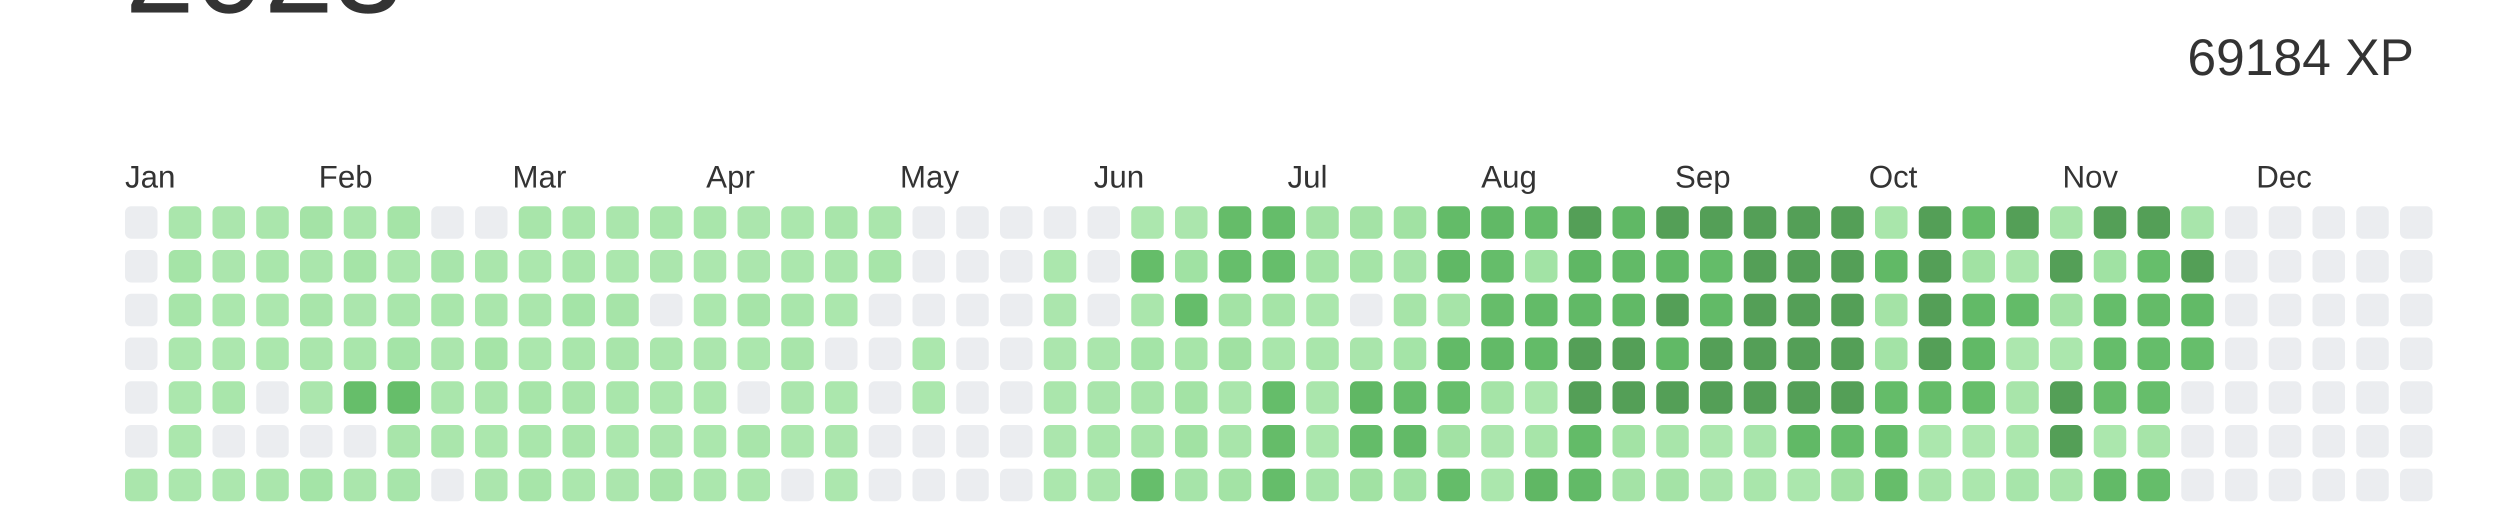
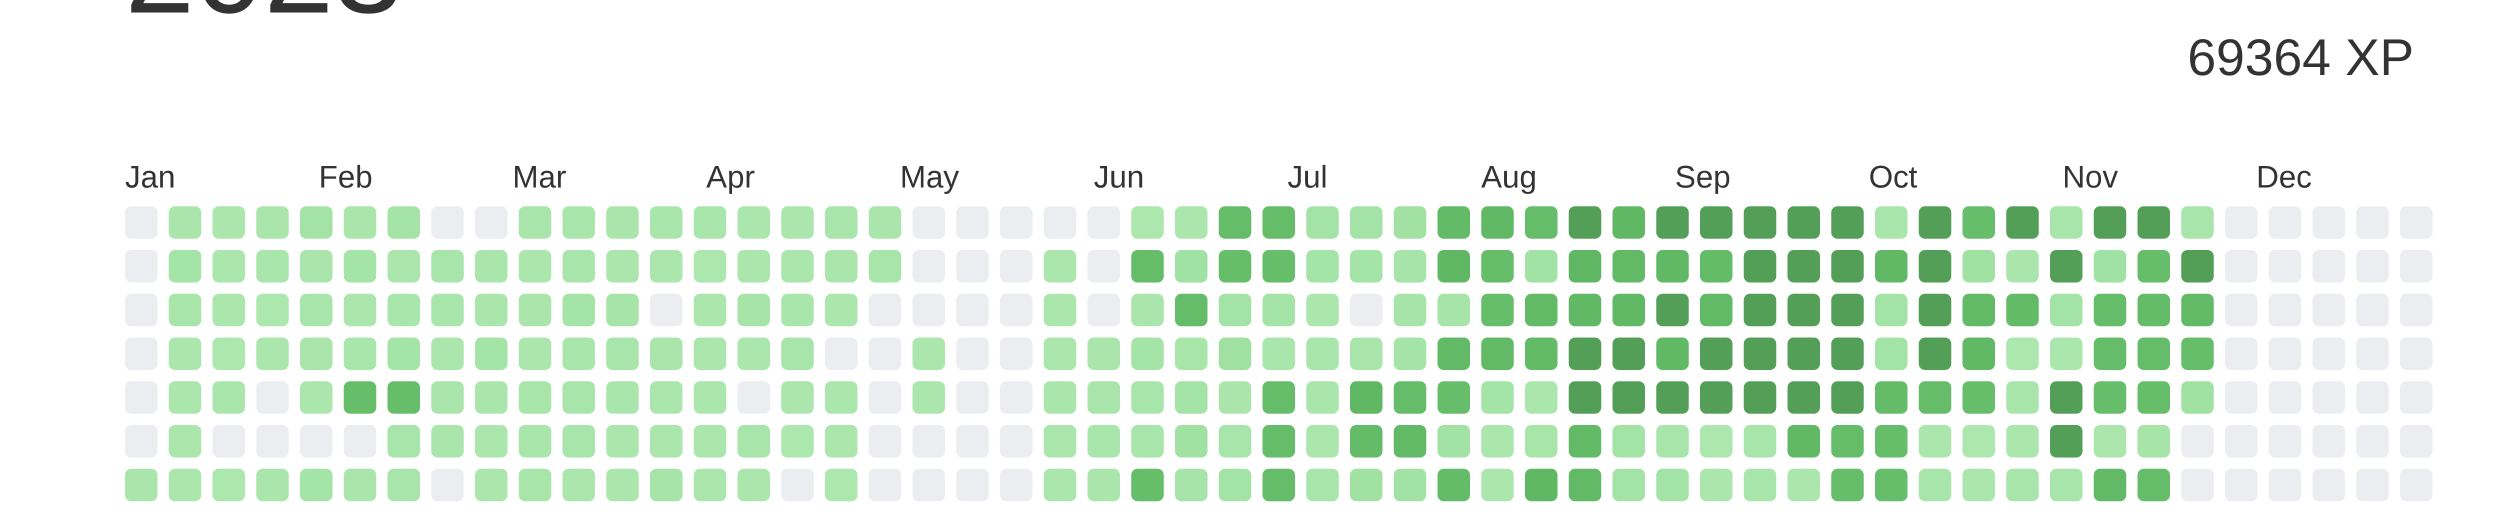
<svg xmlns="http://www.w3.org/2000/svg" baseProfile="full" height="42mm" version="1.1" viewBox="0,0,200,42" width="200mm">
  <defs />
  <rect fill="#ffffff" height="42" width="200" x="0" y="0" />
  <text alignment-baseline="hanging" fill="#333333" style="font-size:10.0px; font-family:Arial;" x="10" y="1">2023</text>
-   <text alignment-baseline="hanging" fill="#333333" style="font-size:4.125px; font-family:Arial;" x="175" y="6">69184 XP</text>
+   <text alignment-baseline="hanging" fill="#333333" style="font-size:4.125px; font-family:Arial;" x="175" y="6">69364 XP</text>
  <text fill="#333333" style="font-size:2.5px; font-family:Arial" x="10.0" y="15">Jan</text>
  <text fill="#333333" style="font-size:2.5px; font-family:Arial" x="25.5" y="15">Feb</text>
  <text fill="#333333" style="font-size:2.5px; font-family:Arial" x="41.0" y="15">Mar</text>
  <text fill="#333333" style="font-size:2.5px; font-family:Arial" x="56.5" y="15">Apr</text>
  <text fill="#333333" style="font-size:2.5px; font-family:Arial" x="72.0" y="15">May</text>
  <text fill="#333333" style="font-size:2.5px; font-family:Arial" x="87.5" y="15">Jun</text>
  <text fill="#333333" style="font-size:2.5px; font-family:Arial" x="103.0" y="15">Jul</text>
  <text fill="#333333" style="font-size:2.5px; font-family:Arial" x="118.5" y="15">Aug</text>
  <text fill="#333333" style="font-size:2.5px; font-family:Arial" x="134.0" y="15">Sep</text>
  <text fill="#333333" style="font-size:2.5px; font-family:Arial" x="149.5" y="15">Oct</text>
  <text fill="#333333" style="font-size:2.5px; font-family:Arial" x="165.0" y="15">Nov</text>
  <text fill="#333333" style="font-size:2.5px; font-family:Arial" x="180.5" y="15">Dec</text>
  <rect fill="#EBEDF0" height="2.6" rx="0.5" ry="0.5" width="2.6" x="10.0" y="16.5" />
  <rect fill="#EBEDF0" height="2.6" rx="0.5" ry="0.5" width="2.6" x="10.0" y="20.0" />
  <rect fill="#EBEDF0" height="2.6" rx="0.5" ry="0.5" width="2.6" x="10.0" y="23.5" />
  <rect fill="#EBEDF0" height="2.6" rx="0.5" ry="0.5" width="2.6" x="10.0" y="27.0" />
  <rect fill="#EBEDF0" height="2.6" rx="0.5" ry="0.5" width="2.6" x="10.0" y="30.5" />
  <rect fill="#EBEDF0" height="2.6" rx="0.5" ry="0.5" width="2.6" x="10.0" y="34.0" />
  <rect fill="#aae6ac" height="2.6" rx="0.5" ry="0.5" width="2.6" x="10.0" y="37.5" />
  <rect fill="#aae6ac" height="2.6" rx="0.5" ry="0.5" width="2.6" x="13.5" y="16.5" />
  <rect fill="#a5e4a7" height="2.6" rx="0.5" ry="0.5" width="2.6" x="13.5" y="20.0" />
  <rect fill="#a7e5a9" height="2.6" rx="0.5" ry="0.5" width="2.6" x="13.5" y="23.5" />
  <rect fill="#abe7ad" height="2.6" rx="0.5" ry="0.5" width="2.6" x="13.5" y="27.0" />
  <rect fill="#abe7ad" height="2.6" rx="0.5" ry="0.5" width="2.6" x="13.5" y="30.5" />
  <rect fill="#abe7ad" height="2.6" rx="0.5" ry="0.5" width="2.6" x="13.5" y="34.0" />
  <rect fill="#abe7ad" height="2.6" rx="0.5" ry="0.5" width="2.6" x="13.5" y="37.5" />
  <rect fill="#abe6ad" height="2.6" rx="0.5" ry="0.5" width="2.6" x="17.0" y="16.5" />
  <rect fill="#abe6ad" height="2.6" rx="0.5" ry="0.5" width="2.6" x="17.0" y="20.0" />
  <rect fill="#abe7ad" height="2.6" rx="0.5" ry="0.5" width="2.6" x="17.0" y="23.5" />
  <rect fill="#ace7ae" height="2.6" rx="0.5" ry="0.5" width="2.6" x="17.0" y="27.0" />
  <rect fill="#a9e6ab" height="2.6" rx="0.5" ry="0.5" width="2.6" x="17.0" y="30.5" />
  <rect fill="#EBEDF0" height="2.6" rx="0.5" ry="0.5" width="2.6" x="17.0" y="34.0" />
  <rect fill="#ace7ae" height="2.6" rx="0.5" ry="0.5" width="2.6" x="17.0" y="37.5" />
  <rect fill="#aae6ac" height="2.6" rx="0.5" ry="0.5" width="2.6" x="20.5" y="16.5" />
  <rect fill="#a9e6ab" height="2.6" rx="0.5" ry="0.5" width="2.6" x="20.5" y="20.0" />
  <rect fill="#ace7ae" height="2.6" rx="0.5" ry="0.5" width="2.6" x="20.5" y="23.5" />
  <rect fill="#abe7ad" height="2.6" rx="0.5" ry="0.5" width="2.6" x="20.5" y="27.0" />
  <rect fill="#EBEDF0" height="2.6" rx="0.5" ry="0.5" width="2.6" x="20.5" y="30.5" />
  <rect fill="#EBEDF0" height="2.6" rx="0.5" ry="0.5" width="2.6" x="20.5" y="34.0" />
  <rect fill="#aae6ac" height="2.6" rx="0.5" ry="0.5" width="2.6" x="20.5" y="37.5" />
  <rect fill="#a4e3a6" height="2.6" rx="0.5" ry="0.5" width="2.6" x="24.0" y="16.5" />
  <rect fill="#aae6ac" height="2.6" rx="0.5" ry="0.5" width="2.6" x="24.0" y="20.0" />
  <rect fill="#a8e5aa" height="2.6" rx="0.5" ry="0.5" width="2.6" x="24.0" y="23.5" />
  <rect fill="#aae6ac" height="2.6" rx="0.5" ry="0.5" width="2.6" x="24.0" y="27.0" />
  <rect fill="#abe6ad" height="2.6" rx="0.5" ry="0.5" width="2.6" x="24.0" y="30.5" />
  <rect fill="#EBEDF0" height="2.6" rx="0.5" ry="0.5" width="2.6" x="24.0" y="34.0" />
  <rect fill="#a4e4a7" height="2.6" rx="0.5" ry="0.5" width="2.6" x="24.0" y="37.5" />
  <rect fill="#aae6ac" height="2.6" rx="0.5" ry="0.5" width="2.6" x="27.5" y="16.5" />
  <rect fill="#a5e4a7" height="2.6" rx="0.5" ry="0.5" width="2.6" x="27.5" y="20.0" />
  <rect fill="#abe6ad" height="2.6" rx="0.5" ry="0.5" width="2.6" x="27.5" y="23.5" />
  <rect fill="#a9e6ab" height="2.6" rx="0.5" ry="0.5" width="2.6" x="27.5" y="27.0" />
  <rect fill="#66be6a" height="2.6" rx="0.5" ry="0.5" width="2.6" x="27.5" y="30.5" />
  <rect fill="#EBEDF0" height="2.6" rx="0.5" ry="0.5" width="2.6" x="27.5" y="34.0" />
  <rect fill="#aae6ac" height="2.6" rx="0.5" ry="0.5" width="2.6" x="27.5" y="37.5" />
  <rect fill="#a5e4a7" height="2.6" rx="0.5" ry="0.5" width="2.6" x="31.0" y="16.5" />
  <rect fill="#abe7ad" height="2.6" rx="0.5" ry="0.5" width="2.6" x="31.0" y="20.0" />
  <rect fill="#a9e6ab" height="2.6" rx="0.5" ry="0.5" width="2.6" x="31.0" y="23.5" />
  <rect fill="#a4e4a7" height="2.6" rx="0.5" ry="0.5" width="2.6" x="31.0" y="27.0" />
  <rect fill="#66be6a" height="2.6" rx="0.5" ry="0.5" width="2.6" x="31.0" y="30.5" />
  <rect fill="#a8e5aa" height="2.6" rx="0.5" ry="0.5" width="2.6" x="31.0" y="34.0" />
  <rect fill="#a7e5aa" height="2.6" rx="0.5" ry="0.5" width="2.6" x="31.0" y="37.5" />
  <rect fill="#EBEDF0" height="2.6" rx="0.5" ry="0.5" width="2.6" x="34.5" y="16.5" />
  <rect fill="#a8e5ab" height="2.6" rx="0.5" ry="0.5" width="2.6" x="34.5" y="20.0" />
  <rect fill="#a9e6ab" height="2.6" rx="0.5" ry="0.5" width="2.6" x="34.5" y="23.5" />
  <rect fill="#abe6ad" height="2.6" rx="0.5" ry="0.5" width="2.6" x="34.5" y="27.0" />
  <rect fill="#aae6ac" height="2.6" rx="0.5" ry="0.5" width="2.6" x="34.5" y="30.5" />
  <rect fill="#aae6ac" height="2.6" rx="0.5" ry="0.5" width="2.6" x="34.5" y="34.0" />
  <rect fill="#EBEDF0" height="2.6" rx="0.5" ry="0.5" width="2.6" x="34.5" y="37.5" />
  <rect fill="#EBEDF0" height="2.6" rx="0.5" ry="0.5" width="2.6" x="38.0" y="16.5" />
  <rect fill="#aae6ac" height="2.6" rx="0.5" ry="0.5" width="2.6" x="38.0" y="20.0" />
  <rect fill="#aae6ac" height="2.6" rx="0.5" ry="0.5" width="2.6" x="38.0" y="23.5" />
  <rect fill="#a5e4a7" height="2.6" rx="0.5" ry="0.5" width="2.6" x="38.0" y="27.0" />
  <rect fill="#aae6ac" height="2.6" rx="0.5" ry="0.5" width="2.6" x="38.0" y="30.5" />
  <rect fill="#abe7ad" height="2.6" rx="0.5" ry="0.5" width="2.6" x="38.0" y="34.0" />
  <rect fill="#abe6ad" height="2.6" rx="0.5" ry="0.5" width="2.6" x="38.0" y="37.5" />
  <rect fill="#a8e5aa" height="2.6" rx="0.5" ry="0.5" width="2.6" x="41.5" y="16.5" />
  <rect fill="#abe7ad" height="2.6" rx="0.5" ry="0.5" width="2.6" x="41.5" y="20.0" />
  <rect fill="#aae6ac" height="2.6" rx="0.5" ry="0.5" width="2.6" x="41.5" y="23.5" />
  <rect fill="#abe7ad" height="2.6" rx="0.5" ry="0.5" width="2.6" x="41.5" y="27.0" />
  <rect fill="#a7e5a9" height="2.6" rx="0.5" ry="0.5" width="2.6" x="41.5" y="30.5" />
  <rect fill="#a9e6ab" height="2.6" rx="0.5" ry="0.5" width="2.6" x="41.5" y="34.0" />
  <rect fill="#a7e5a9" height="2.6" rx="0.5" ry="0.5" width="2.6" x="41.5" y="37.5" />
  <rect fill="#a9e6ab" height="2.6" rx="0.5" ry="0.5" width="2.6" x="45.0" y="16.5" />
  <rect fill="#a9e6ab" height="2.6" rx="0.5" ry="0.5" width="2.6" x="45.0" y="20.0" />
  <rect fill="#a4e4a7" height="2.6" rx="0.5" ry="0.5" width="2.6" x="45.0" y="23.5" />
  <rect fill="#a9e6ab" height="2.6" rx="0.5" ry="0.5" width="2.6" x="45.0" y="27.0" />
  <rect fill="#a8e5aa" height="2.6" rx="0.5" ry="0.5" width="2.6" x="45.0" y="30.5" />
  <rect fill="#a8e5aa" height="2.6" rx="0.5" ry="0.5" width="2.6" x="45.0" y="34.0" />
  <rect fill="#abe7ad" height="2.6" rx="0.5" ry="0.5" width="2.6" x="45.0" y="37.5" />
  <rect fill="#aae6ac" height="2.6" rx="0.5" ry="0.5" width="2.6" x="48.5" y="16.5" />
  <rect fill="#abe7ad" height="2.6" rx="0.5" ry="0.5" width="2.6" x="48.5" y="20.0" />
  <rect fill="#a6e4a8" height="2.6" rx="0.5" ry="0.5" width="2.6" x="48.5" y="23.5" />
  <rect fill="#a8e5aa" height="2.6" rx="0.5" ry="0.5" width="2.6" x="48.5" y="27.0" />
  <rect fill="#a9e6ab" height="2.6" rx="0.5" ry="0.5" width="2.6" x="48.5" y="30.5" />
  <rect fill="#abe7ad" height="2.6" rx="0.5" ry="0.5" width="2.6" x="48.5" y="34.0" />
  <rect fill="#abe6ad" height="2.6" rx="0.5" ry="0.5" width="2.6" x="48.5" y="37.5" />
  <rect fill="#a9e6ab" height="2.6" rx="0.5" ry="0.5" width="2.6" x="52.0" y="16.5" />
  <rect fill="#abe6ad" height="2.6" rx="0.5" ry="0.5" width="2.6" x="52.0" y="20.0" />
  <rect fill="#EBEDF0" height="2.6" rx="0.5" ry="0.5" width="2.6" x="52.0" y="23.5" />
  <rect fill="#aae6ac" height="2.6" rx="0.5" ry="0.5" width="2.6" x="52.0" y="27.0" />
  <rect fill="#abe7ad" height="2.6" rx="0.5" ry="0.5" width="2.6" x="52.0" y="30.5" />
  <rect fill="#abe6ad" height="2.6" rx="0.5" ry="0.5" width="2.6" x="52.0" y="34.0" />
  <rect fill="#a6e4a8" height="2.6" rx="0.5" ry="0.5" width="2.6" x="52.0" y="37.5" />
  <rect fill="#a9e6ab" height="2.6" rx="0.5" ry="0.5" width="2.6" x="55.5" y="16.5" />
  <rect fill="#ace7ae" height="2.6" rx="0.5" ry="0.5" width="2.6" x="55.5" y="20.0" />
  <rect fill="#abe7ad" height="2.6" rx="0.5" ry="0.5" width="2.6" x="55.5" y="23.5" />
  <rect fill="#abe6ad" height="2.6" rx="0.5" ry="0.5" width="2.6" x="55.5" y="27.0" />
  <rect fill="#abe7ad" height="2.6" rx="0.5" ry="0.5" width="2.6" x="55.5" y="30.5" />
  <rect fill="#abe7ad" height="2.6" rx="0.5" ry="0.5" width="2.6" x="55.5" y="34.0" />
  <rect fill="#abe7ad" height="2.6" rx="0.5" ry="0.5" width="2.6" x="55.5" y="37.5" />
  <rect fill="#abe6ad" height="2.6" rx="0.5" ry="0.5" width="2.6" x="59.0" y="16.5" />
  <rect fill="#abe6ad" height="2.6" rx="0.5" ry="0.5" width="2.6" x="59.0" y="20.0" />
  <rect fill="#a6e4a8" height="2.6" rx="0.5" ry="0.5" width="2.6" x="59.0" y="23.5" />
  <rect fill="#abe7ad" height="2.6" rx="0.5" ry="0.5" width="2.6" x="59.0" y="27.0" />
  <rect fill="#EBEDF0" height="2.6" rx="0.5" ry="0.5" width="2.6" x="59.0" y="30.5" />
  <rect fill="#a8e5aa" height="2.6" rx="0.5" ry="0.5" width="2.6" x="59.0" y="34.0" />
  <rect fill="#abe7ad" height="2.6" rx="0.5" ry="0.5" width="2.6" x="59.0" y="37.5" />
  <rect fill="#abe7ad" height="2.6" rx="0.5" ry="0.5" width="2.6" x="62.5" y="16.5" />
  <rect fill="#abe7ad" height="2.6" rx="0.5" ry="0.5" width="2.6" x="62.5" y="20.0" />
  <rect fill="#a9e6ab" height="2.6" rx="0.5" ry="0.5" width="2.6" x="62.5" y="23.5" />
  <rect fill="#a8e5aa" height="2.6" rx="0.5" ry="0.5" width="2.6" x="62.5" y="27.0" />
  <rect fill="#abe6ad" height="2.6" rx="0.5" ry="0.5" width="2.6" x="62.5" y="30.5" />
  <rect fill="#ace7ae" height="2.6" rx="0.5" ry="0.5" width="2.6" x="62.5" y="34.0" />
  <rect fill="#EBEDF0" height="2.6" rx="0.5" ry="0.5" width="2.6" x="62.5" y="37.5" />
  <rect fill="#a8e5aa" height="2.6" rx="0.5" ry="0.5" width="2.6" x="66.0" y="16.5" />
  <rect fill="#aae6ac" height="2.6" rx="0.5" ry="0.5" width="2.6" x="66.0" y="20.0" />
  <rect fill="#abe7ad" height="2.6" rx="0.5" ry="0.5" width="2.6" x="66.0" y="23.5" />
  <rect fill="#EBEDF0" height="2.6" rx="0.5" ry="0.5" width="2.6" x="66.0" y="27.0" />
  <rect fill="#abe7ad" height="2.6" rx="0.5" ry="0.5" width="2.6" x="66.0" y="30.5" />
  <rect fill="#abe6ad" height="2.6" rx="0.5" ry="0.5" width="2.6" x="66.0" y="34.0" />
  <rect fill="#ace7ae" height="2.6" rx="0.5" ry="0.5" width="2.6" x="66.0" y="37.5" />
  <rect fill="#aae6ac" height="2.6" rx="0.5" ry="0.5" width="2.6" x="69.5" y="16.5" />
  <rect fill="#a7e5a9" height="2.6" rx="0.5" ry="0.5" width="2.6" x="69.5" y="20.0" />
  <rect fill="#EBEDF0" height="2.6" rx="0.5" ry="0.5" width="2.6" x="69.5" y="23.5" />
  <rect fill="#EBEDF0" height="2.6" rx="0.5" ry="0.5" width="2.6" x="69.5" y="27.0" />
  <rect fill="#EBEDF0" height="2.6" rx="0.5" ry="0.5" width="2.6" x="69.5" y="30.5" />
  <rect fill="#EBEDF0" height="2.6" rx="0.5" ry="0.5" width="2.6" x="69.5" y="34.0" />
  <rect fill="#EBEDF0" height="2.6" rx="0.5" ry="0.5" width="2.6" x="69.5" y="37.5" />
  <rect fill="#EBEDF0" height="2.6" rx="0.5" ry="0.5" width="2.6" x="73.0" y="16.5" />
  <rect fill="#EBEDF0" height="2.6" rx="0.5" ry="0.5" width="2.6" x="73.0" y="20.0" />
  <rect fill="#EBEDF0" height="2.6" rx="0.5" ry="0.5" width="2.6" x="73.0" y="23.5" />
  <rect fill="#abe7ad" height="2.6" rx="0.5" ry="0.5" width="2.6" x="73.0" y="27.0" />
  <rect fill="#abe7ad" height="2.6" rx="0.5" ry="0.5" width="2.6" x="73.0" y="30.5" />
  <rect fill="#EBEDF0" height="2.6" rx="0.5" ry="0.5" width="2.6" x="73.0" y="34.0" />
  <rect fill="#EBEDF0" height="2.6" rx="0.5" ry="0.5" width="2.6" x="73.0" y="37.5" />
  <rect fill="#EBEDF0" height="2.6" rx="0.5" ry="0.5" width="2.6" x="76.5" y="16.5" />
  <rect fill="#EBEDF0" height="2.6" rx="0.5" ry="0.5" width="2.6" x="76.5" y="20.0" />
  <rect fill="#EBEDF0" height="2.6" rx="0.5" ry="0.5" width="2.6" x="76.5" y="23.5" />
  <rect fill="#EBEDF0" height="2.6" rx="0.5" ry="0.5" width="2.6" x="76.5" y="27.0" />
  <rect fill="#EBEDF0" height="2.6" rx="0.5" ry="0.5" width="2.6" x="76.5" y="30.5" />
  <rect fill="#EBEDF0" height="2.6" rx="0.5" ry="0.5" width="2.6" x="76.5" y="34.0" />
  <rect fill="#EBEDF0" height="2.6" rx="0.5" ry="0.5" width="2.6" x="76.5" y="37.5" />
  <rect fill="#EBEDF0" height="2.6" rx="0.5" ry="0.5" width="2.6" x="80.0" y="16.5" />
  <rect fill="#EBEDF0" height="2.6" rx="0.5" ry="0.5" width="2.6" x="80.0" y="20.0" />
  <rect fill="#EBEDF0" height="2.6" rx="0.5" ry="0.5" width="2.6" x="80.0" y="23.5" />
  <rect fill="#EBEDF0" height="2.6" rx="0.5" ry="0.5" width="2.6" x="80.0" y="27.0" />
  <rect fill="#EBEDF0" height="2.6" rx="0.5" ry="0.5" width="2.6" x="80.0" y="30.5" />
  <rect fill="#EBEDF0" height="2.6" rx="0.5" ry="0.5" width="2.6" x="80.0" y="34.0" />
  <rect fill="#EBEDF0" height="2.6" rx="0.5" ry="0.5" width="2.6" x="80.0" y="37.5" />
  <rect fill="#EBEDF0" height="2.6" rx="0.5" ry="0.5" width="2.6" x="83.5" y="16.5" />
  <rect fill="#abe7ad" height="2.6" rx="0.5" ry="0.5" width="2.6" x="83.5" y="20.0" />
  <rect fill="#abe6ad" height="2.6" rx="0.5" ry="0.5" width="2.6" x="83.5" y="23.5" />
  <rect fill="#abe6ad" height="2.6" rx="0.5" ry="0.5" width="2.6" x="83.5" y="27.0" />
  <rect fill="#aae6ac" height="2.6" rx="0.5" ry="0.5" width="2.6" x="83.5" y="30.5" />
  <rect fill="#abe6ad" height="2.6" rx="0.5" ry="0.5" width="2.6" x="83.5" y="34.0" />
  <rect fill="#abe7ad" height="2.6" rx="0.5" ry="0.5" width="2.6" x="83.5" y="37.5" />
  <rect fill="#EBEDF0" height="2.6" rx="0.5" ry="0.5" width="2.6" x="87.0" y="16.5" />
  <rect fill="#EBEDF0" height="2.6" rx="0.5" ry="0.5" width="2.6" x="87.0" y="20.0" />
  <rect fill="#EBEDF0" height="2.6" rx="0.5" ry="0.5" width="2.6" x="87.0" y="23.5" />
  <rect fill="#aae6ac" height="2.6" rx="0.5" ry="0.5" width="2.6" x="87.0" y="27.0" />
  <rect fill="#a9e5ab" height="2.6" rx="0.5" ry="0.5" width="2.6" x="87.0" y="30.5" />
  <rect fill="#a9e6ab" height="2.6" rx="0.5" ry="0.5" width="2.6" x="87.0" y="34.0" />
  <rect fill="#aae6ac" height="2.6" rx="0.5" ry="0.5" width="2.6" x="87.0" y="37.5" />
  <rect fill="#ace7ae" height="2.6" rx="0.5" ry="0.5" width="2.6" x="90.5" y="16.5" />
  <rect fill="#65bd69" height="2.6" rx="0.5" ry="0.5" width="2.6" x="90.5" y="20.0" />
  <rect fill="#aae6ac" height="2.6" rx="0.5" ry="0.5" width="2.6" x="90.5" y="23.5" />
  <rect fill="#a4e4a7" height="2.6" rx="0.5" ry="0.5" width="2.6" x="90.5" y="27.0" />
  <rect fill="#a8e5aa" height="2.6" rx="0.5" ry="0.5" width="2.6" x="90.5" y="30.5" />
  <rect fill="#a8e5aa" height="2.6" rx="0.5" ry="0.5" width="2.6" x="90.5" y="34.0" />
  <rect fill="#66be6b" height="2.6" rx="0.5" ry="0.5" width="2.6" x="90.5" y="37.5" />
  <rect fill="#abe6ad" height="2.6" rx="0.5" ry="0.5" width="2.6" x="94.0" y="16.5" />
  <rect fill="#a0e2a3" height="2.6" rx="0.5" ry="0.5" width="2.6" x="94.0" y="20.0" />
  <rect fill="#65bd6a" height="2.6" rx="0.5" ry="0.5" width="2.6" x="94.0" y="23.5" />
  <rect fill="#a7e5a9" height="2.6" rx="0.5" ry="0.5" width="2.6" x="94.0" y="27.0" />
  <rect fill="#a3e3a5" height="2.6" rx="0.5" ry="0.5" width="2.6" x="94.0" y="30.5" />
  <rect fill="#a1e2a3" height="2.6" rx="0.5" ry="0.5" width="2.6" x="94.0" y="34.0" />
  <rect fill="#a6e4a9" height="2.6" rx="0.5" ry="0.5" width="2.6" x="94.0" y="37.5" />
  <rect fill="#65bc69" height="2.6" rx="0.5" ry="0.5" width="2.6" x="97.5" y="16.5" />
  <rect fill="#66be6b" height="2.6" rx="0.5" ry="0.5" width="2.6" x="97.5" y="20.0" />
  <rect fill="#a3e3a5" height="2.6" rx="0.5" ry="0.5" width="2.6" x="97.5" y="23.5" />
  <rect fill="#a0e1a2" height="2.6" rx="0.5" ry="0.5" width="2.6" x="97.5" y="27.0" />
  <rect fill="#aae6ac" height="2.6" rx="0.5" ry="0.5" width="2.6" x="97.5" y="30.5" />
  <rect fill="#a8e5aa" height="2.6" rx="0.5" ry="0.5" width="2.6" x="97.5" y="34.0" />
  <rect fill="#a3e3a5" height="2.6" rx="0.5" ry="0.5" width="2.6" x="97.5" y="37.5" />
  <rect fill="#65bd6a" height="2.6" rx="0.5" ry="0.5" width="2.6" x="101.0" y="16.5" />
  <rect fill="#66be6b" height="2.6" rx="0.5" ry="0.5" width="2.6" x="101.0" y="20.0" />
  <rect fill="#a5e4a7" height="2.6" rx="0.5" ry="0.5" width="2.6" x="101.0" y="23.5" />
  <rect fill="#a9e6ab" height="2.6" rx="0.5" ry="0.5" width="2.6" x="101.0" y="27.0" />
  <rect fill="#65bd6a" height="2.6" rx="0.5" ry="0.5" width="2.6" x="101.0" y="30.5" />
  <rect fill="#65bc69" height="2.6" rx="0.5" ry="0.5" width="2.6" x="101.0" y="34.0" />
  <rect fill="#65bd6a" height="2.6" rx="0.5" ry="0.5" width="2.6" x="101.0" y="37.5" />
  <rect fill="#a4e3a6" height="2.6" rx="0.5" ry="0.5" width="2.6" x="104.5" y="16.5" />
  <rect fill="#a5e4a7" height="2.6" rx="0.5" ry="0.5" width="2.6" x="104.5" y="20.0" />
  <rect fill="#abe7ad" height="2.6" rx="0.5" ry="0.5" width="2.6" x="104.5" y="23.5" />
  <rect fill="#a9e6ab" height="2.6" rx="0.5" ry="0.5" width="2.6" x="104.5" y="27.0" />
  <rect fill="#aae6ac" height="2.6" rx="0.5" ry="0.5" width="2.6" x="104.5" y="30.5" />
  <rect fill="#abe7ad" height="2.6" rx="0.5" ry="0.5" width="2.6" x="104.5" y="34.0" />
  <rect fill="#a7e5aa" height="2.6" rx="0.5" ry="0.5" width="2.6" x="104.5" y="37.5" />
  <rect fill="#a4e3a6" height="2.6" rx="0.5" ry="0.5" width="2.6" x="108.0" y="16.5" />
  <rect fill="#a5e4a7" height="2.6" rx="0.5" ry="0.5" width="2.6" x="108.0" y="20.0" />
  <rect fill="#EBEDF0" height="2.6" rx="0.5" ry="0.5" width="2.6" x="108.0" y="23.5" />
  <rect fill="#a9e5ab" height="2.6" rx="0.5" ry="0.5" width="2.6" x="108.0" y="27.0" />
  <rect fill="#60b764" height="2.6" rx="0.5" ry="0.5" width="2.6" x="108.0" y="30.5" />
  <rect fill="#64bc69" height="2.6" rx="0.5" ry="0.5" width="2.6" x="108.0" y="34.0" />
  <rect fill="#a1e2a3" height="2.6" rx="0.5" ry="0.5" width="2.6" x="108.0" y="37.5" />
  <rect fill="#a1e2a3" height="2.6" rx="0.5" ry="0.5" width="2.6" x="111.5" y="16.5" />
  <rect fill="#a6e4a9" height="2.6" rx="0.5" ry="0.5" width="2.6" x="111.5" y="20.0" />
  <rect fill="#a6e4a8" height="2.6" rx="0.5" ry="0.5" width="2.6" x="111.5" y="23.5" />
  <rect fill="#a4e4a7" height="2.6" rx="0.5" ry="0.5" width="2.6" x="111.5" y="27.0" />
  <rect fill="#65bd6a" height="2.6" rx="0.5" ry="0.5" width="2.6" x="111.5" y="30.5" />
  <rect fill="#62ba67" height="2.6" rx="0.5" ry="0.5" width="2.6" x="111.5" y="34.0" />
  <rect fill="#a2e3a5" height="2.6" rx="0.5" ry="0.5" width="2.6" x="111.5" y="37.5" />
  <rect fill="#63bb68" height="2.6" rx="0.5" ry="0.5" width="2.6" x="115.0" y="16.5" />
  <rect fill="#60b865" height="2.6" rx="0.5" ry="0.5" width="2.6" x="115.0" y="20.0" />
  <rect fill="#a6e4a8" height="2.6" rx="0.5" ry="0.5" width="2.6" x="115.0" y="23.5" />
  <rect fill="#62ba67" height="2.6" rx="0.5" ry="0.5" width="2.6" x="115.0" y="27.0" />
  <rect fill="#66be6b" height="2.6" rx="0.5" ry="0.5" width="2.6" x="115.0" y="30.5" />
  <rect fill="#a2e2a4" height="2.6" rx="0.5" ry="0.5" width="2.6" x="115.0" y="34.0" />
  <rect fill="#64bc69" height="2.6" rx="0.5" ry="0.5" width="2.6" x="115.0" y="37.5" />
  <rect fill="#61b966" height="2.6" rx="0.5" ry="0.5" width="2.6" x="118.5" y="16.5" />
  <rect fill="#65bd6a" height="2.6" rx="0.5" ry="0.5" width="2.6" x="118.5" y="20.0" />
  <rect fill="#66bd6a" height="2.6" rx="0.5" ry="0.5" width="2.6" x="118.5" y="23.5" />
  <rect fill="#62ba67" height="2.6" rx="0.5" ry="0.5" width="2.6" x="118.5" y="27.0" />
  <rect fill="#a5e4a7" height="2.6" rx="0.5" ry="0.5" width="2.6" x="118.5" y="30.5" />
  <rect fill="#abe6ad" height="2.6" rx="0.5" ry="0.5" width="2.6" x="118.5" y="34.0" />
  <rect fill="#abe7ad" height="2.6" rx="0.5" ry="0.5" width="2.6" x="118.5" y="37.5" />
  <rect fill="#65bd6a" height="2.6" rx="0.5" ry="0.5" width="2.6" x="122.0" y="16.5" />
  <rect fill="#a2e3a5" height="2.6" rx="0.5" ry="0.5" width="2.6" x="122.0" y="20.0" />
  <rect fill="#63bb68" height="2.6" rx="0.5" ry="0.5" width="2.6" x="122.0" y="23.5" />
  <rect fill="#63bb68" height="2.6" rx="0.5" ry="0.5" width="2.6" x="122.0" y="27.0" />
  <rect fill="#abe7ad" height="2.6" rx="0.5" ry="0.5" width="2.6" x="122.0" y="30.5" />
  <rect fill="#a7e5a9" height="2.6" rx="0.5" ry="0.5" width="2.6" x="122.0" y="34.0" />
  <rect fill="#60b764" height="2.6" rx="0.5" ry="0.5" width="2.6" x="122.0" y="37.5" />
  <rect fill="#549F57" height="2.6" rx="0.5" ry="0.5" width="2.6" x="125.5" y="16.5" />
  <rect fill="#5fb764" height="2.6" rx="0.5" ry="0.5" width="2.6" x="125.5" y="20.0" />
  <rect fill="#61b966" height="2.6" rx="0.5" ry="0.5" width="2.6" x="125.5" y="23.5" />
  <rect fill="#549F57" height="2.6" rx="0.5" ry="0.5" width="2.6" x="125.5" y="27.0" />
  <rect fill="#549F57" height="2.6" rx="0.5" ry="0.5" width="2.6" x="125.5" y="30.5" />
  <rect fill="#63bb68" height="2.6" rx="0.5" ry="0.5" width="2.6" x="125.5" y="34.0" />
  <rect fill="#62ba67" height="2.6" rx="0.5" ry="0.5" width="2.6" x="125.5" y="37.5" />
  <rect fill="#60b865" height="2.6" rx="0.5" ry="0.5" width="2.6" x="129.0" y="16.5" />
  <rect fill="#62ba67" height="2.6" rx="0.5" ry="0.5" width="2.6" x="129.0" y="20.0" />
  <rect fill="#61b966" height="2.6" rx="0.5" ry="0.5" width="2.6" x="129.0" y="23.5" />
  <rect fill="#549F57" height="2.6" rx="0.5" ry="0.5" width="2.6" x="129.0" y="27.0" />
  <rect fill="#549F57" height="2.6" rx="0.5" ry="0.5" width="2.6" x="129.0" y="30.5" />
  <rect fill="#a3e3a5" height="2.6" rx="0.5" ry="0.5" width="2.6" x="129.0" y="34.0" />
  <rect fill="#a4e3a6" height="2.6" rx="0.5" ry="0.5" width="2.6" x="129.0" y="37.5" />
  <rect fill="#549F57" height="2.6" rx="0.5" ry="0.5" width="2.6" x="132.5" y="16.5" />
  <rect fill="#61b966" height="2.6" rx="0.5" ry="0.5" width="2.6" x="132.5" y="20.0" />
  <rect fill="#549F57" height="2.6" rx="0.5" ry="0.5" width="2.6" x="132.5" y="23.5" />
  <rect fill="#61b966" height="2.6" rx="0.5" ry="0.5" width="2.6" x="132.5" y="27.0" />
  <rect fill="#549F57" height="2.6" rx="0.5" ry="0.5" width="2.6" x="132.5" y="30.5" />
  <rect fill="#a8e5aa" height="2.6" rx="0.5" ry="0.5" width="2.6" x="132.5" y="34.0" />
  <rect fill="#a4e3a6" height="2.6" rx="0.5" ry="0.5" width="2.6" x="132.5" y="37.5" />
  <rect fill="#549F57" height="2.6" rx="0.5" ry="0.5" width="2.6" x="136.0" y="16.5" />
  <rect fill="#64bc69" height="2.6" rx="0.5" ry="0.5" width="2.6" x="136.0" y="20.0" />
  <rect fill="#62ba67" height="2.6" rx="0.5" ry="0.5" width="2.6" x="136.0" y="23.5" />
  <rect fill="#549F57" height="2.6" rx="0.5" ry="0.5" width="2.6" x="136.0" y="27.0" />
  <rect fill="#549F57" height="2.6" rx="0.5" ry="0.5" width="2.6" x="136.0" y="30.5" />
  <rect fill="#ace7ae" height="2.6" rx="0.5" ry="0.5" width="2.6" x="136.0" y="34.0" />
  <rect fill="#abe6ad" height="2.6" rx="0.5" ry="0.5" width="2.6" x="136.0" y="37.5" />
  <rect fill="#549F57" height="2.6" rx="0.5" ry="0.5" width="2.6" x="139.5" y="16.5" />
  <rect fill="#549F57" height="2.6" rx="0.5" ry="0.5" width="2.6" x="139.5" y="20.0" />
  <rect fill="#549F57" height="2.6" rx="0.5" ry="0.5" width="2.6" x="139.5" y="23.5" />
  <rect fill="#549F57" height="2.6" rx="0.5" ry="0.5" width="2.6" x="139.5" y="27.0" />
  <rect fill="#549F57" height="2.6" rx="0.5" ry="0.5" width="2.6" x="139.5" y="30.5" />
  <rect fill="#a8e5ab" height="2.6" rx="0.5" ry="0.5" width="2.6" x="139.5" y="34.0" />
  <rect fill="#a9e6ab" height="2.6" rx="0.5" ry="0.5" width="2.6" x="139.5" y="37.5" />
  <rect fill="#549F57" height="2.6" rx="0.5" ry="0.5" width="2.6" x="143.0" y="16.5" />
  <rect fill="#549F57" height="2.6" rx="0.5" ry="0.5" width="2.6" x="143.0" y="20.0" />
  <rect fill="#549F57" height="2.6" rx="0.5" ry="0.5" width="2.6" x="143.0" y="23.5" />
  <rect fill="#549F57" height="2.6" rx="0.5" ry="0.5" width="2.6" x="143.0" y="27.0" />
  <rect fill="#549F57" height="2.6" rx="0.5" ry="0.5" width="2.6" x="143.0" y="30.5" />
  <rect fill="#61b966" height="2.6" rx="0.5" ry="0.5" width="2.6" x="143.0" y="34.0" />
  <rect fill="#abe7ad" height="2.6" rx="0.5" ry="0.5" width="2.6" x="143.0" y="37.5" />
  <rect fill="#549F57" height="2.6" rx="0.5" ry="0.5" width="2.6" x="146.5" y="16.5" />
  <rect fill="#549F57" height="2.6" rx="0.5" ry="0.5" width="2.6" x="146.5" y="20.0" />
  <rect fill="#549F57" height="2.6" rx="0.5" ry="0.5" width="2.6" x="146.5" y="23.5" />
  <rect fill="#549F57" height="2.6" rx="0.5" ry="0.5" width="2.6" x="146.5" y="27.0" />
  <rect fill="#549F57" height="2.6" rx="0.5" ry="0.5" width="2.6" x="146.5" y="30.5" />
  <rect fill="#65bd6a" height="2.6" rx="0.5" ry="0.5" width="2.6" x="146.5" y="34.0" />
-   <rect fill="#a0e1a2" height="2.6" rx="0.5" ry="0.5" width="2.6" x="146.5" y="37.5" />
+   <rect fill="#66be6b" height="2.6" rx="0.5" ry="0.5" width="2.6" x="146.5" y="37.5" />
  <rect fill="#a9e6ab" height="2.6" rx="0.5" ry="0.5" width="2.6" x="150.0" y="16.5" />
  <rect fill="#61b966" height="2.6" rx="0.5" ry="0.5" width="2.6" x="150.0" y="20.0" />
  <rect fill="#a4e3a6" height="2.6" rx="0.5" ry="0.5" width="2.6" x="150.0" y="23.5" />
  <rect fill="#a3e3a6" height="2.6" rx="0.5" ry="0.5" width="2.6" x="150.0" y="27.0" />
  <rect fill="#64bc69" height="2.6" rx="0.5" ry="0.5" width="2.6" x="150.0" y="30.5" />
  <rect fill="#66be6b" height="2.6" rx="0.5" ry="0.5" width="2.6" x="150.0" y="34.0" />
  <rect fill="#66bd6a" height="2.6" rx="0.5" ry="0.5" width="2.6" x="150.0" y="37.5" />
  <rect fill="#549F57" height="2.6" rx="0.5" ry="0.5" width="2.6" x="153.5" y="16.5" />
  <rect fill="#549F57" height="2.6" rx="0.5" ry="0.5" width="2.6" x="153.5" y="20.0" />
  <rect fill="#549F57" height="2.6" rx="0.5" ry="0.5" width="2.6" x="153.5" y="23.5" />
  <rect fill="#549F57" height="2.6" rx="0.5" ry="0.5" width="2.6" x="153.5" y="27.0" />
  <rect fill="#65bc69" height="2.6" rx="0.5" ry="0.5" width="2.6" x="153.5" y="30.5" />
  <rect fill="#abe7ad" height="2.6" rx="0.5" ry="0.5" width="2.6" x="153.5" y="34.0" />
  <rect fill="#a8e5aa" height="2.6" rx="0.5" ry="0.5" width="2.6" x="153.5" y="37.5" />
  <rect fill="#66be6a" height="2.6" rx="0.5" ry="0.5" width="2.6" x="157.0" y="16.5" />
  <rect fill="#a1e2a3" height="2.6" rx="0.5" ry="0.5" width="2.6" x="157.0" y="20.0" />
  <rect fill="#62ba67" height="2.6" rx="0.5" ry="0.5" width="2.6" x="157.0" y="23.5" />
  <rect fill="#61b966" height="2.6" rx="0.5" ry="0.5" width="2.6" x="157.0" y="27.0" />
  <rect fill="#66be6a" height="2.6" rx="0.5" ry="0.5" width="2.6" x="157.0" y="30.5" />
  <rect fill="#ace7ae" height="2.6" rx="0.5" ry="0.5" width="2.6" x="157.0" y="34.0" />
  <rect fill="#abe7ad" height="2.6" rx="0.5" ry="0.5" width="2.6" x="157.0" y="37.5" />
  <rect fill="#549F57" height="2.6" rx="0.5" ry="0.5" width="2.6" x="160.5" y="16.5" />
  <rect fill="#aae6ac" height="2.6" rx="0.5" ry="0.5" width="2.6" x="160.5" y="20.0" />
  <rect fill="#63bb68" height="2.6" rx="0.5" ry="0.5" width="2.6" x="160.5" y="23.5" />
  <rect fill="#ace7ae" height="2.6" rx="0.5" ry="0.5" width="2.6" x="160.5" y="27.0" />
  <rect fill="#a8e5aa" height="2.6" rx="0.5" ry="0.5" width="2.6" x="160.5" y="30.5" />
  <rect fill="#abe7ad" height="2.6" rx="0.5" ry="0.5" width="2.6" x="160.5" y="34.0" />
  <rect fill="#a7e5aa" height="2.6" rx="0.5" ry="0.5" width="2.6" x="160.5" y="37.5" />
  <rect fill="#a8e5aa" height="2.6" rx="0.5" ry="0.5" width="2.6" x="164.0" y="16.5" />
  <rect fill="#549F57" height="2.6" rx="0.5" ry="0.5" width="2.6" x="164.0" y="20.0" />
  <rect fill="#a4e3a6" height="2.6" rx="0.5" ry="0.5" width="2.6" x="164.0" y="23.5" />
  <rect fill="#abe7ad" height="2.6" rx="0.5" ry="0.5" width="2.6" x="164.0" y="27.0" />
  <rect fill="#549F57" height="2.6" rx="0.5" ry="0.5" width="2.6" x="164.0" y="30.5" />
  <rect fill="#549F57" height="2.6" rx="0.5" ry="0.5" width="2.6" x="164.0" y="34.0" />
  <rect fill="#a8e5aa" height="2.6" rx="0.5" ry="0.5" width="2.6" x="164.0" y="37.5" />
  <rect fill="#549F57" height="2.6" rx="0.5" ry="0.5" width="2.6" x="167.5" y="16.5" />
  <rect fill="#a0e2a3" height="2.6" rx="0.5" ry="0.5" width="2.6" x="167.5" y="20.0" />
  <rect fill="#65bd6a" height="2.6" rx="0.5" ry="0.5" width="2.6" x="167.5" y="23.5" />
  <rect fill="#65bd6a" height="2.6" rx="0.5" ry="0.5" width="2.6" x="167.5" y="27.0" />
  <rect fill="#66bd6a" height="2.6" rx="0.5" ry="0.5" width="2.6" x="167.5" y="30.5" />
  <rect fill="#abe7ad" height="2.6" rx="0.5" ry="0.5" width="2.6" x="167.5" y="34.0" />
  <rect fill="#62ba67" height="2.6" rx="0.5" ry="0.5" width="2.6" x="167.5" y="37.5" />
  <rect fill="#549F57" height="2.6" rx="0.5" ry="0.5" width="2.6" x="171.0" y="16.5" />
  <rect fill="#66be6b" height="2.6" rx="0.5" ry="0.5" width="2.6" x="171.0" y="20.0" />
  <rect fill="#64bb68" height="2.6" rx="0.5" ry="0.5" width="2.6" x="171.0" y="23.5" />
  <rect fill="#65bd6a" height="2.6" rx="0.5" ry="0.5" width="2.6" x="171.0" y="27.0" />
  <rect fill="#66be6b" height="2.6" rx="0.5" ry="0.5" width="2.6" x="171.0" y="30.5" />
  <rect fill="#a6e4a8" height="2.6" rx="0.5" ry="0.5" width="2.6" x="171.0" y="34.0" />
  <rect fill="#65bd6a" height="2.6" rx="0.5" ry="0.5" width="2.6" x="171.0" y="37.5" />
  <rect fill="#a8e5ab" height="2.6" rx="0.5" ry="0.5" width="2.6" x="174.5" y="16.5" />
  <rect fill="#549F57" height="2.6" rx="0.5" ry="0.5" width="2.6" x="174.5" y="20.0" />
  <rect fill="#62ba67" height="2.6" rx="0.5" ry="0.5" width="2.6" x="174.5" y="23.5" />
  <rect fill="#66be6b" height="2.6" rx="0.5" ry="0.5" width="2.6" x="174.5" y="27.0" />
-   <rect fill="#EBEDF0" height="2.6" rx="0.5" ry="0.5" width="2.6" x="174.5" y="30.5" />
+   <rect fill="#a1e2a3" height="2.6" rx="0.5" ry="0.5" width="2.6" x="174.5" y="30.5" />
  <rect fill="#EBEDF0" height="2.6" rx="0.5" ry="0.5" width="2.6" x="174.5" y="34.0" />
  <rect fill="#EBEDF0" height="2.6" rx="0.5" ry="0.5" width="2.6" x="174.5" y="37.5" />
  <rect fill="#EBEDF0" height="2.6" rx="0.5" ry="0.5" width="2.6" x="178.0" y="16.5" />
  <rect fill="#EBEDF0" height="2.6" rx="0.5" ry="0.5" width="2.6" x="178.0" y="20.0" />
  <rect fill="#EBEDF0" height="2.6" rx="0.5" ry="0.5" width="2.6" x="178.0" y="23.5" />
  <rect fill="#EBEDF0" height="2.6" rx="0.5" ry="0.5" width="2.6" x="178.0" y="27.0" />
  <rect fill="#EBEDF0" height="2.6" rx="0.5" ry="0.5" width="2.6" x="178.0" y="30.5" />
  <rect fill="#EBEDF0" height="2.6" rx="0.5" ry="0.5" width="2.6" x="178.0" y="34.0" />
  <rect fill="#EBEDF0" height="2.6" rx="0.5" ry="0.5" width="2.6" x="178.0" y="37.5" />
  <rect fill="#EBEDF0" height="2.6" rx="0.5" ry="0.5" width="2.6" x="181.5" y="16.5" />
  <rect fill="#EBEDF0" height="2.6" rx="0.5" ry="0.5" width="2.6" x="181.5" y="20.0" />
  <rect fill="#EBEDF0" height="2.6" rx="0.5" ry="0.5" width="2.6" x="181.5" y="23.5" />
  <rect fill="#EBEDF0" height="2.6" rx="0.5" ry="0.5" width="2.6" x="181.5" y="27.0" />
  <rect fill="#EBEDF0" height="2.6" rx="0.5" ry="0.5" width="2.6" x="181.5" y="30.5" />
  <rect fill="#EBEDF0" height="2.6" rx="0.5" ry="0.5" width="2.6" x="181.5" y="34.0" />
  <rect fill="#EBEDF0" height="2.6" rx="0.5" ry="0.5" width="2.6" x="181.5" y="37.5" />
  <rect fill="#EBEDF0" height="2.6" rx="0.5" ry="0.5" width="2.6" x="185.0" y="16.5" />
  <rect fill="#EBEDF0" height="2.6" rx="0.5" ry="0.5" width="2.6" x="185.0" y="20.0" />
  <rect fill="#EBEDF0" height="2.6" rx="0.5" ry="0.5" width="2.6" x="185.0" y="23.5" />
  <rect fill="#EBEDF0" height="2.6" rx="0.5" ry="0.5" width="2.6" x="185.0" y="27.0" />
  <rect fill="#EBEDF0" height="2.6" rx="0.5" ry="0.5" width="2.6" x="185.0" y="30.5" />
  <rect fill="#EBEDF0" height="2.6" rx="0.5" ry="0.5" width="2.6" x="185.0" y="34.0" />
  <rect fill="#EBEDF0" height="2.6" rx="0.5" ry="0.5" width="2.6" x="185.0" y="37.5" />
  <rect fill="#EBEDF0" height="2.6" rx="0.5" ry="0.5" width="2.6" x="188.5" y="16.5" />
  <rect fill="#EBEDF0" height="2.6" rx="0.5" ry="0.5" width="2.6" x="188.5" y="20.0" />
  <rect fill="#EBEDF0" height="2.6" rx="0.5" ry="0.5" width="2.6" x="188.5" y="23.5" />
  <rect fill="#EBEDF0" height="2.6" rx="0.5" ry="0.5" width="2.6" x="188.5" y="27.0" />
  <rect fill="#EBEDF0" height="2.6" rx="0.5" ry="0.5" width="2.6" x="188.5" y="30.5" />
  <rect fill="#EBEDF0" height="2.6" rx="0.5" ry="0.5" width="2.6" x="188.5" y="34.0" />
  <rect fill="#EBEDF0" height="2.6" rx="0.5" ry="0.5" width="2.6" x="188.5" y="37.5" />
  <rect fill="#EBEDF0" height="2.6" rx="0.5" ry="0.5" width="2.6" x="192.0" y="16.5" />
  <rect fill="#EBEDF0" height="2.6" rx="0.5" ry="0.5" width="2.6" x="192.0" y="20.0" />
  <rect fill="#EBEDF0" height="2.6" rx="0.5" ry="0.5" width="2.6" x="192.0" y="23.5" />
  <rect fill="#EBEDF0" height="2.6" rx="0.5" ry="0.5" width="2.6" x="192.0" y="27.0" />
  <rect fill="#EBEDF0" height="2.6" rx="0.5" ry="0.5" width="2.6" x="192.0" y="30.5" />
  <rect fill="#EBEDF0" height="2.6" rx="0.5" ry="0.5" width="2.6" x="192.0" y="34.0" />
  <rect fill="#EBEDF0" height="2.6" rx="0.5" ry="0.5" width="2.6" x="192.0" y="37.5" />
</svg>
